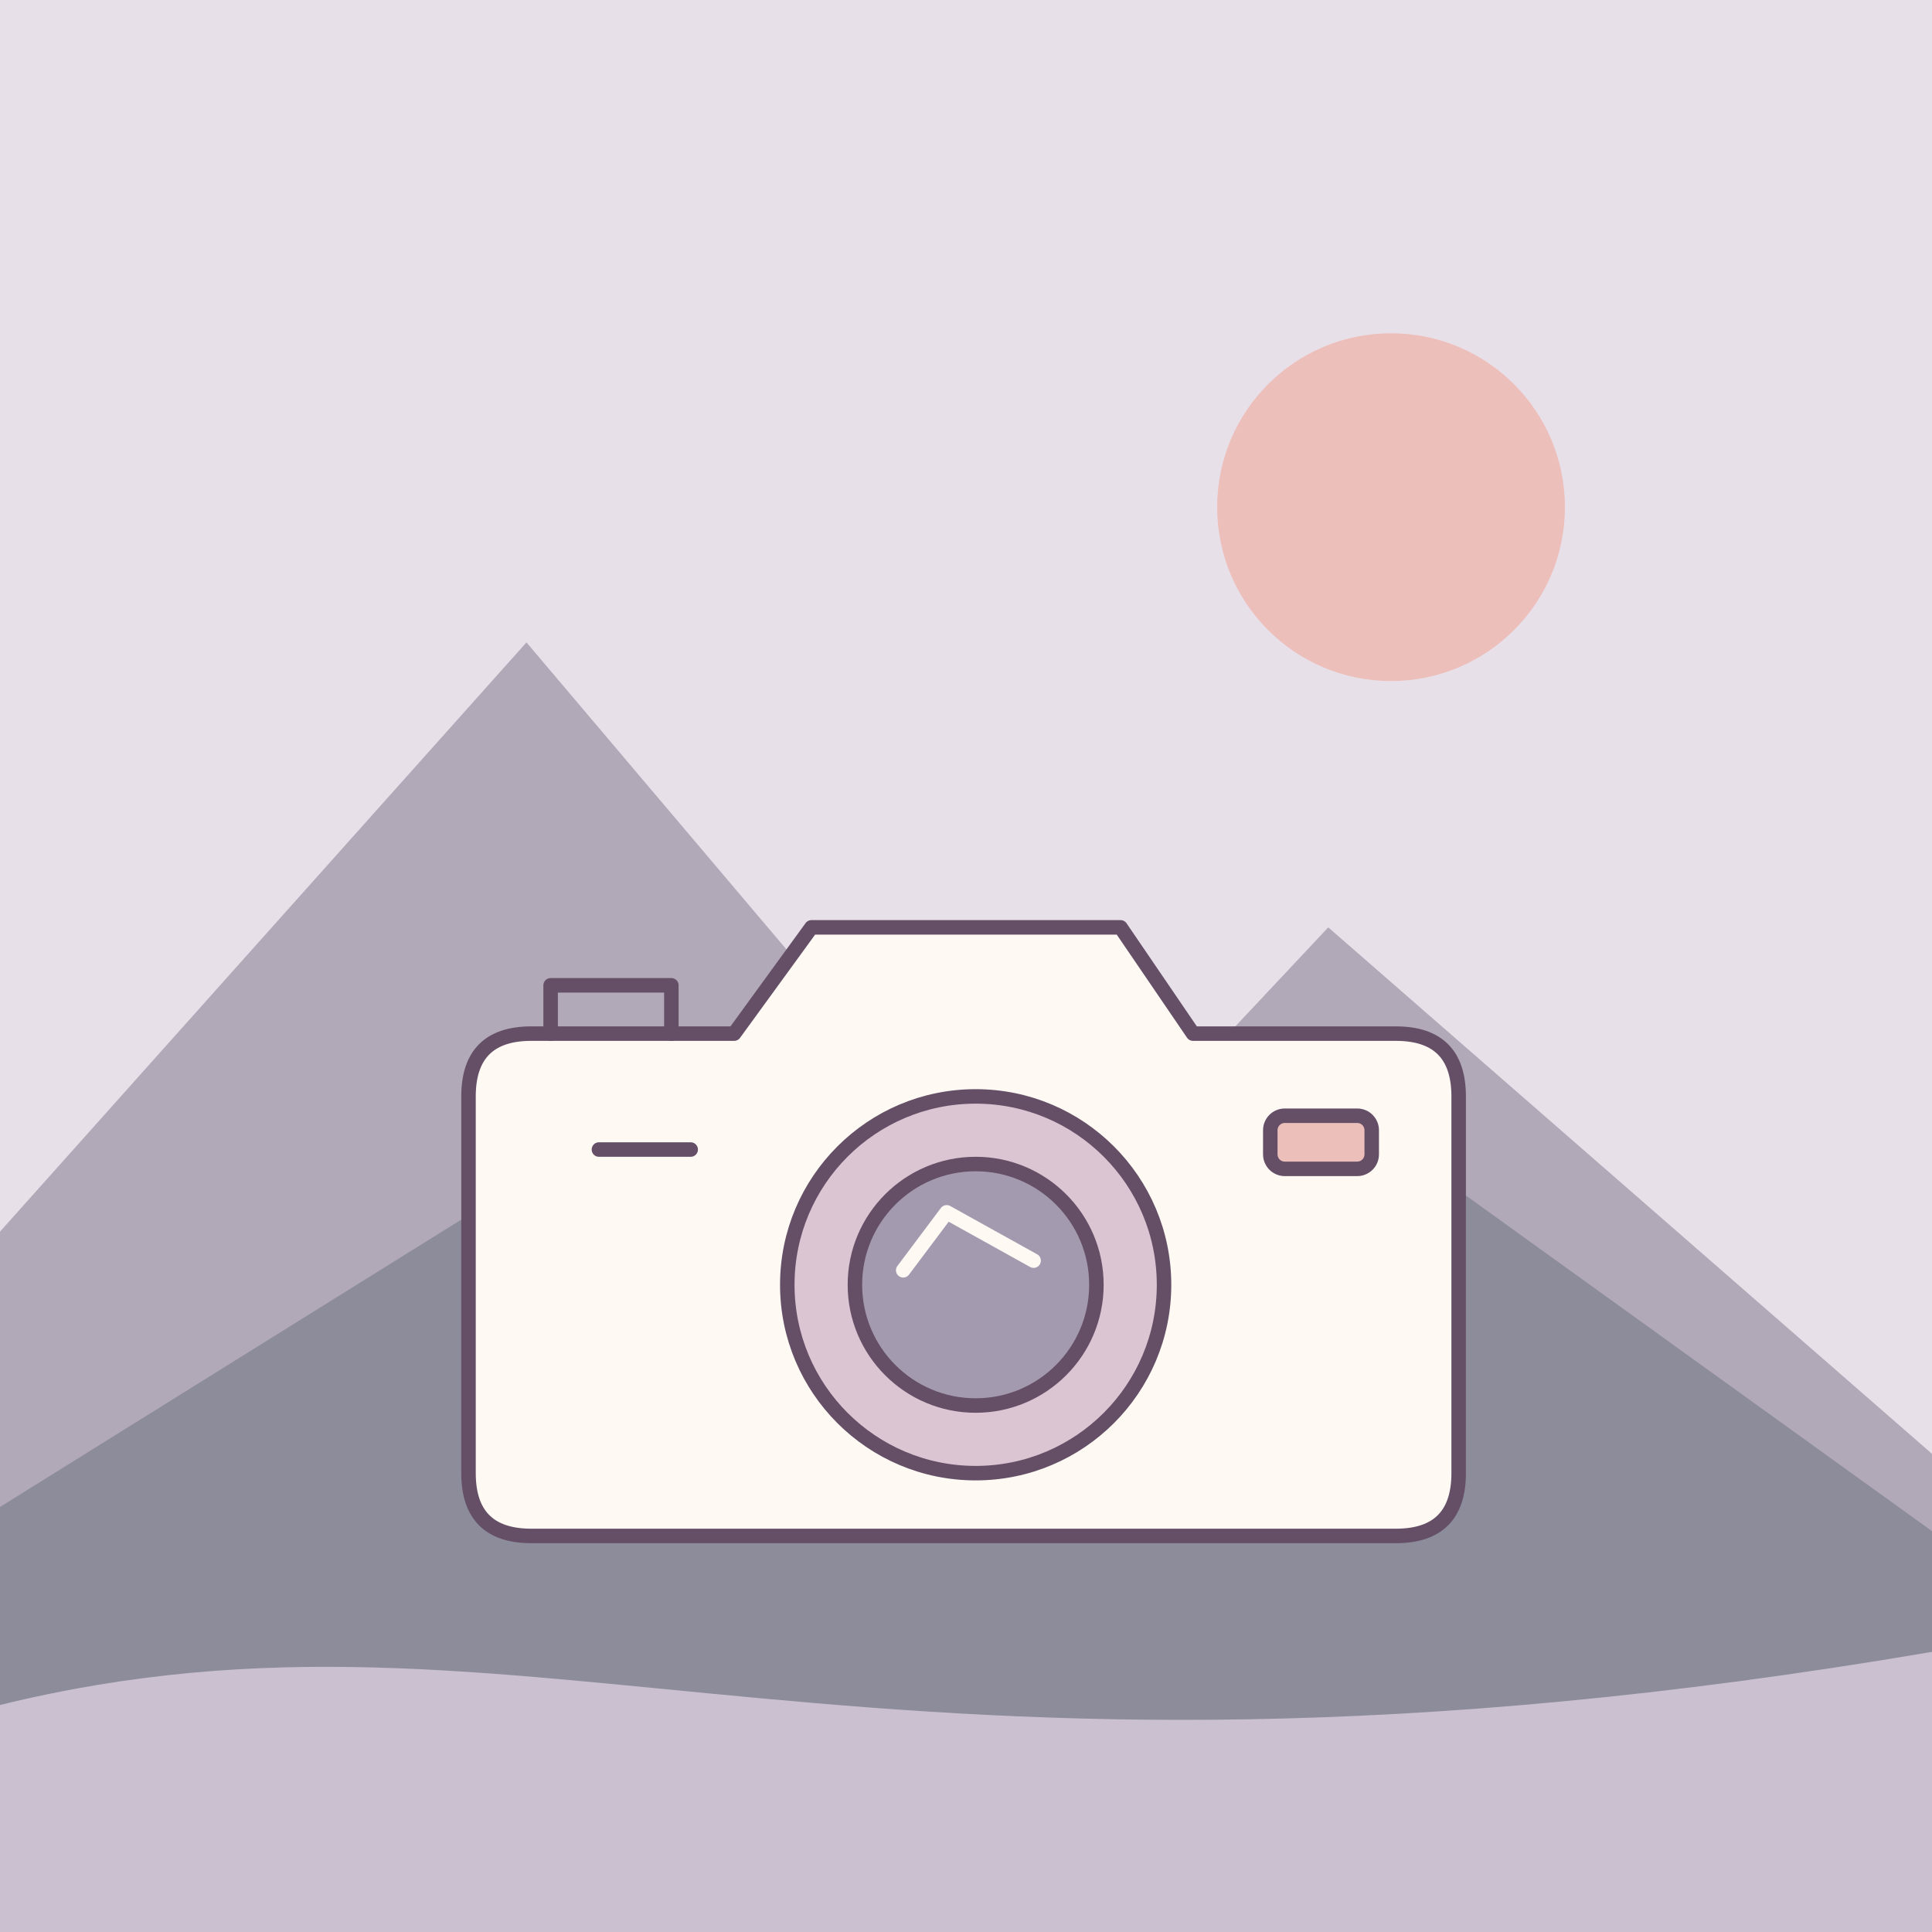
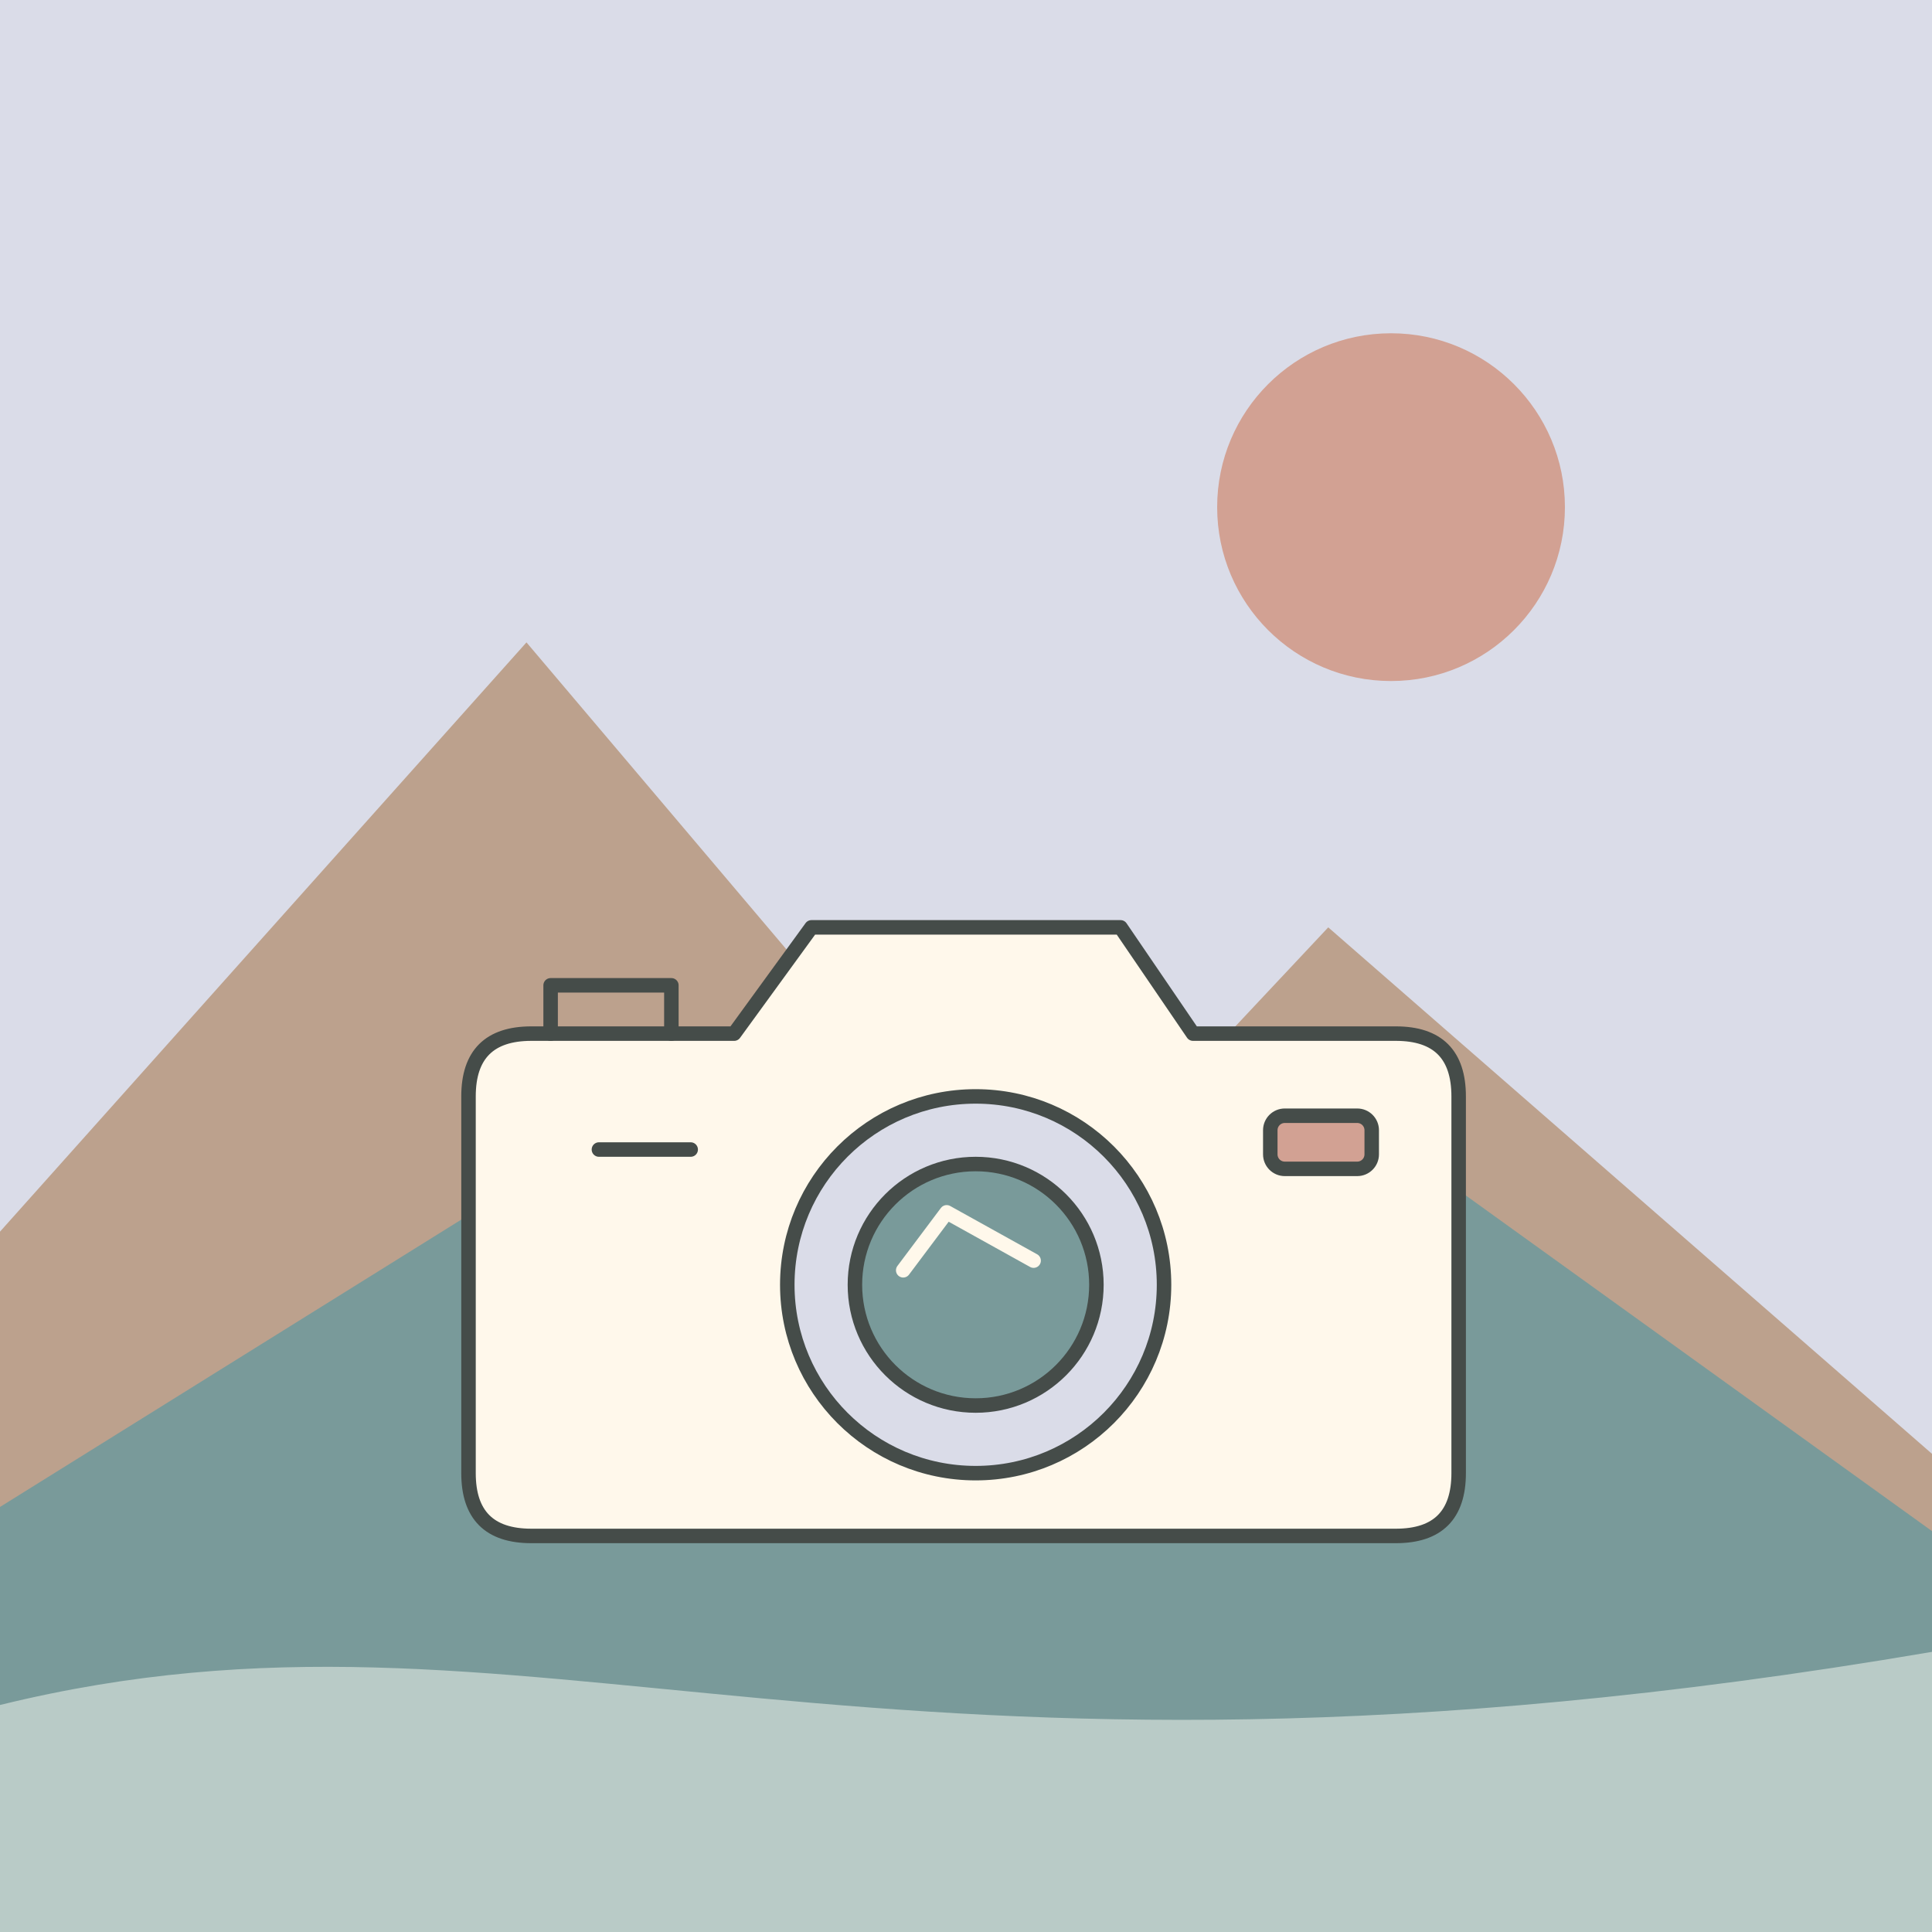
<svg xmlns="http://www.w3.org/2000/svg" viewBox="0 0 400 400" fill="none">
-   <rect width="400" height="400" fill="#e8e0e9" />
-   <circle cx="288" cy="105" r="36" fill="#edbfbb" />
-   <path d="m0 255 109-122 105 124 61-65 125 109v99H0Z" fill="#b2a9b8" />
-   <path d="m0 312 122-76 95 71 83-62 100 72v83H0Z" fill="#8c8c9a" />
-   <path d="M0 353c110-27 177 27 400-11v58H0Z" fill="#cac0cf" />
-   <g stroke="#644f66" stroke-width="3" stroke-linejoin="round">
-     <path d="M110 214h42l16-22h64l15 22h42q13 0 13 13v78q0 13-13 13H110q-13 0-13-13v-78q0-13 13-13Z" fill="#fff9f4" />
-     <circle cx="202" cy="266" r="39" fill="#dbc5d3" />
-     <circle cx="202" cy="266" r="25" fill="#a49aaf" />
-     <path d="m187 263 9-12 18 10" stroke="#fff9f4" stroke-linecap="round" />
-     <rect x="263" y="231" width="21" height="11" rx="3" fill="#edbfbb" />
+   <rect width="400" height="400" fill="#dadce8" />
+   <circle cx="288" cy="105" r="36" fill="#d2a193" />
+   <path d="m0 255 109-122 105 124 61-65 125 109v99H0Z" fill="#bca18d" />
+   <path d="m0 312 122-76 95 71 83-62 100 72v83H0Z" fill="#799a9a" />
+   <path d="M0 353c110-27 177 27 400-11v58H0Z" fill="#b9cbc7" />
+   <g stroke="#454c49" stroke-width="3" stroke-linejoin="round">
+     <path d="M110 214h42l16-22h64l15 22h42q13 0 13 13v78q0 13-13 13H110q-13 0-13-13v-78q0-13 13-13Z" fill="#fff8eb" />
+     <circle cx="202" cy="266" r="39" fill="#dadce8" />
+     <circle cx="202" cy="266" r="25" fill="#799a9a" />
+     <path d="m187 263 9-12 18 10" stroke="#fff8eb" stroke-linecap="round" />
+     <rect x="263" y="231" width="21" height="11" rx="3" fill="#d2a193" />
    <path d="M114 214v-10h25v10M124 238h19" stroke-linecap="round" />
  </g>
</svg>
